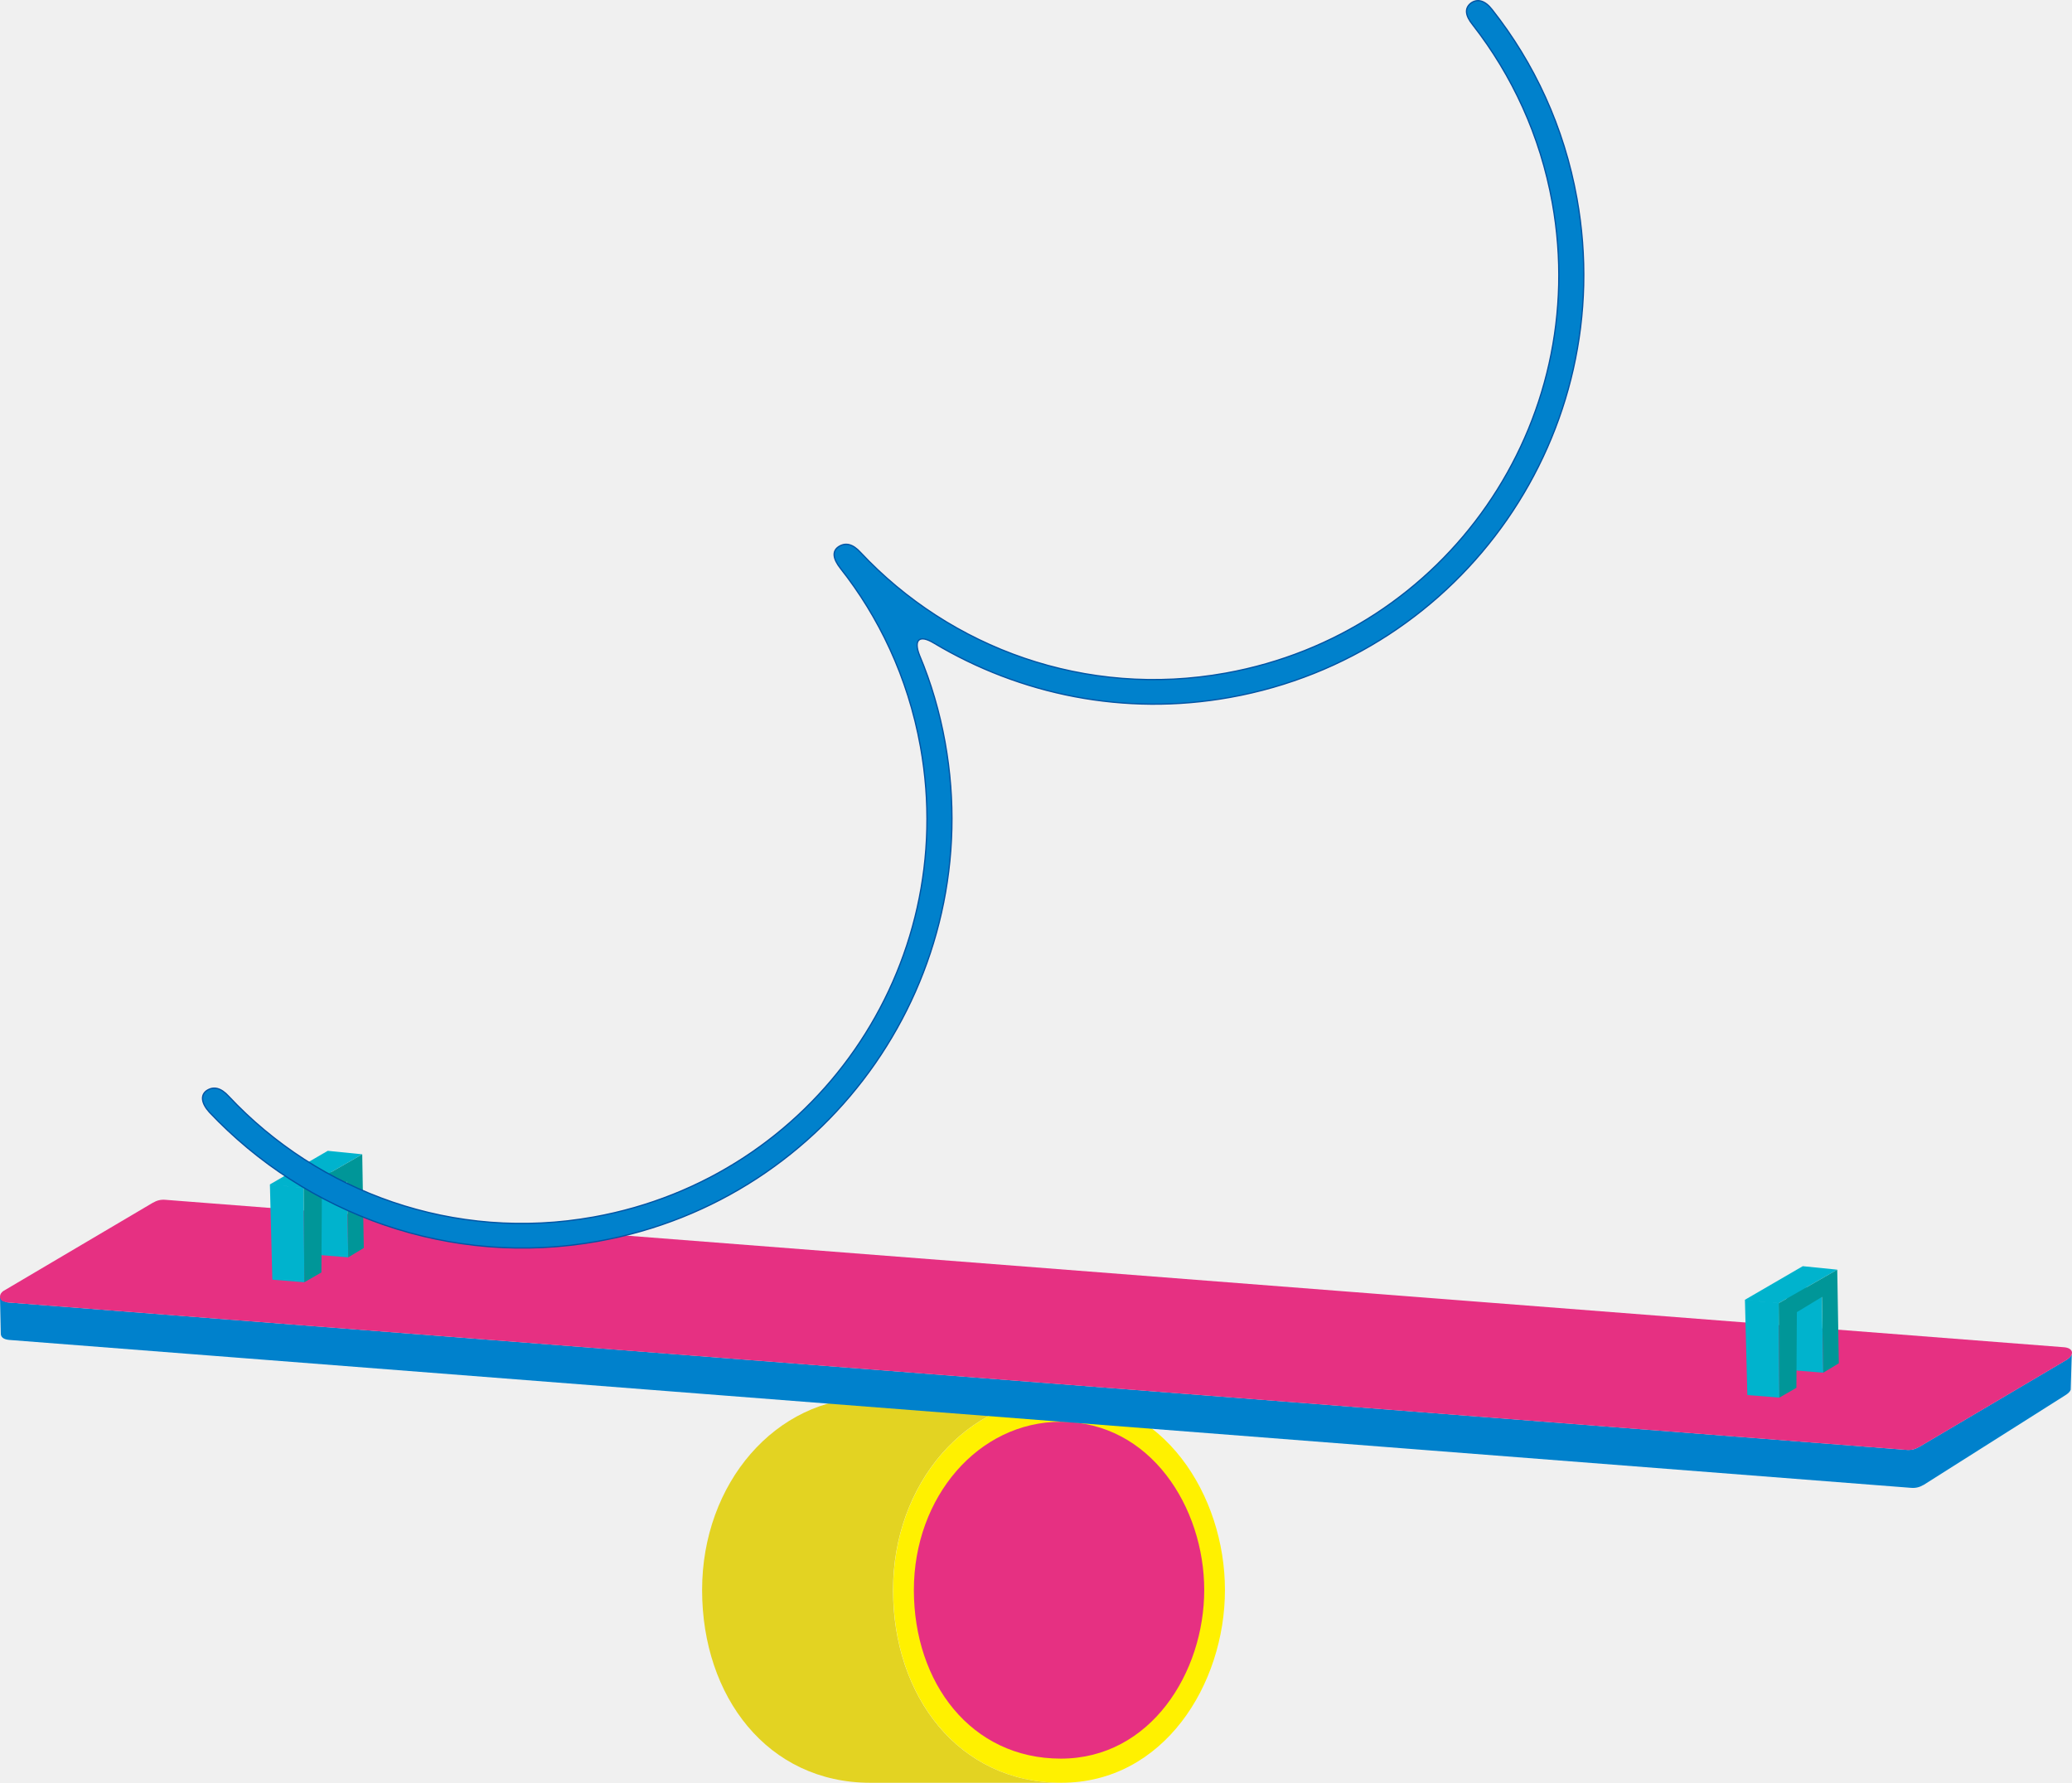
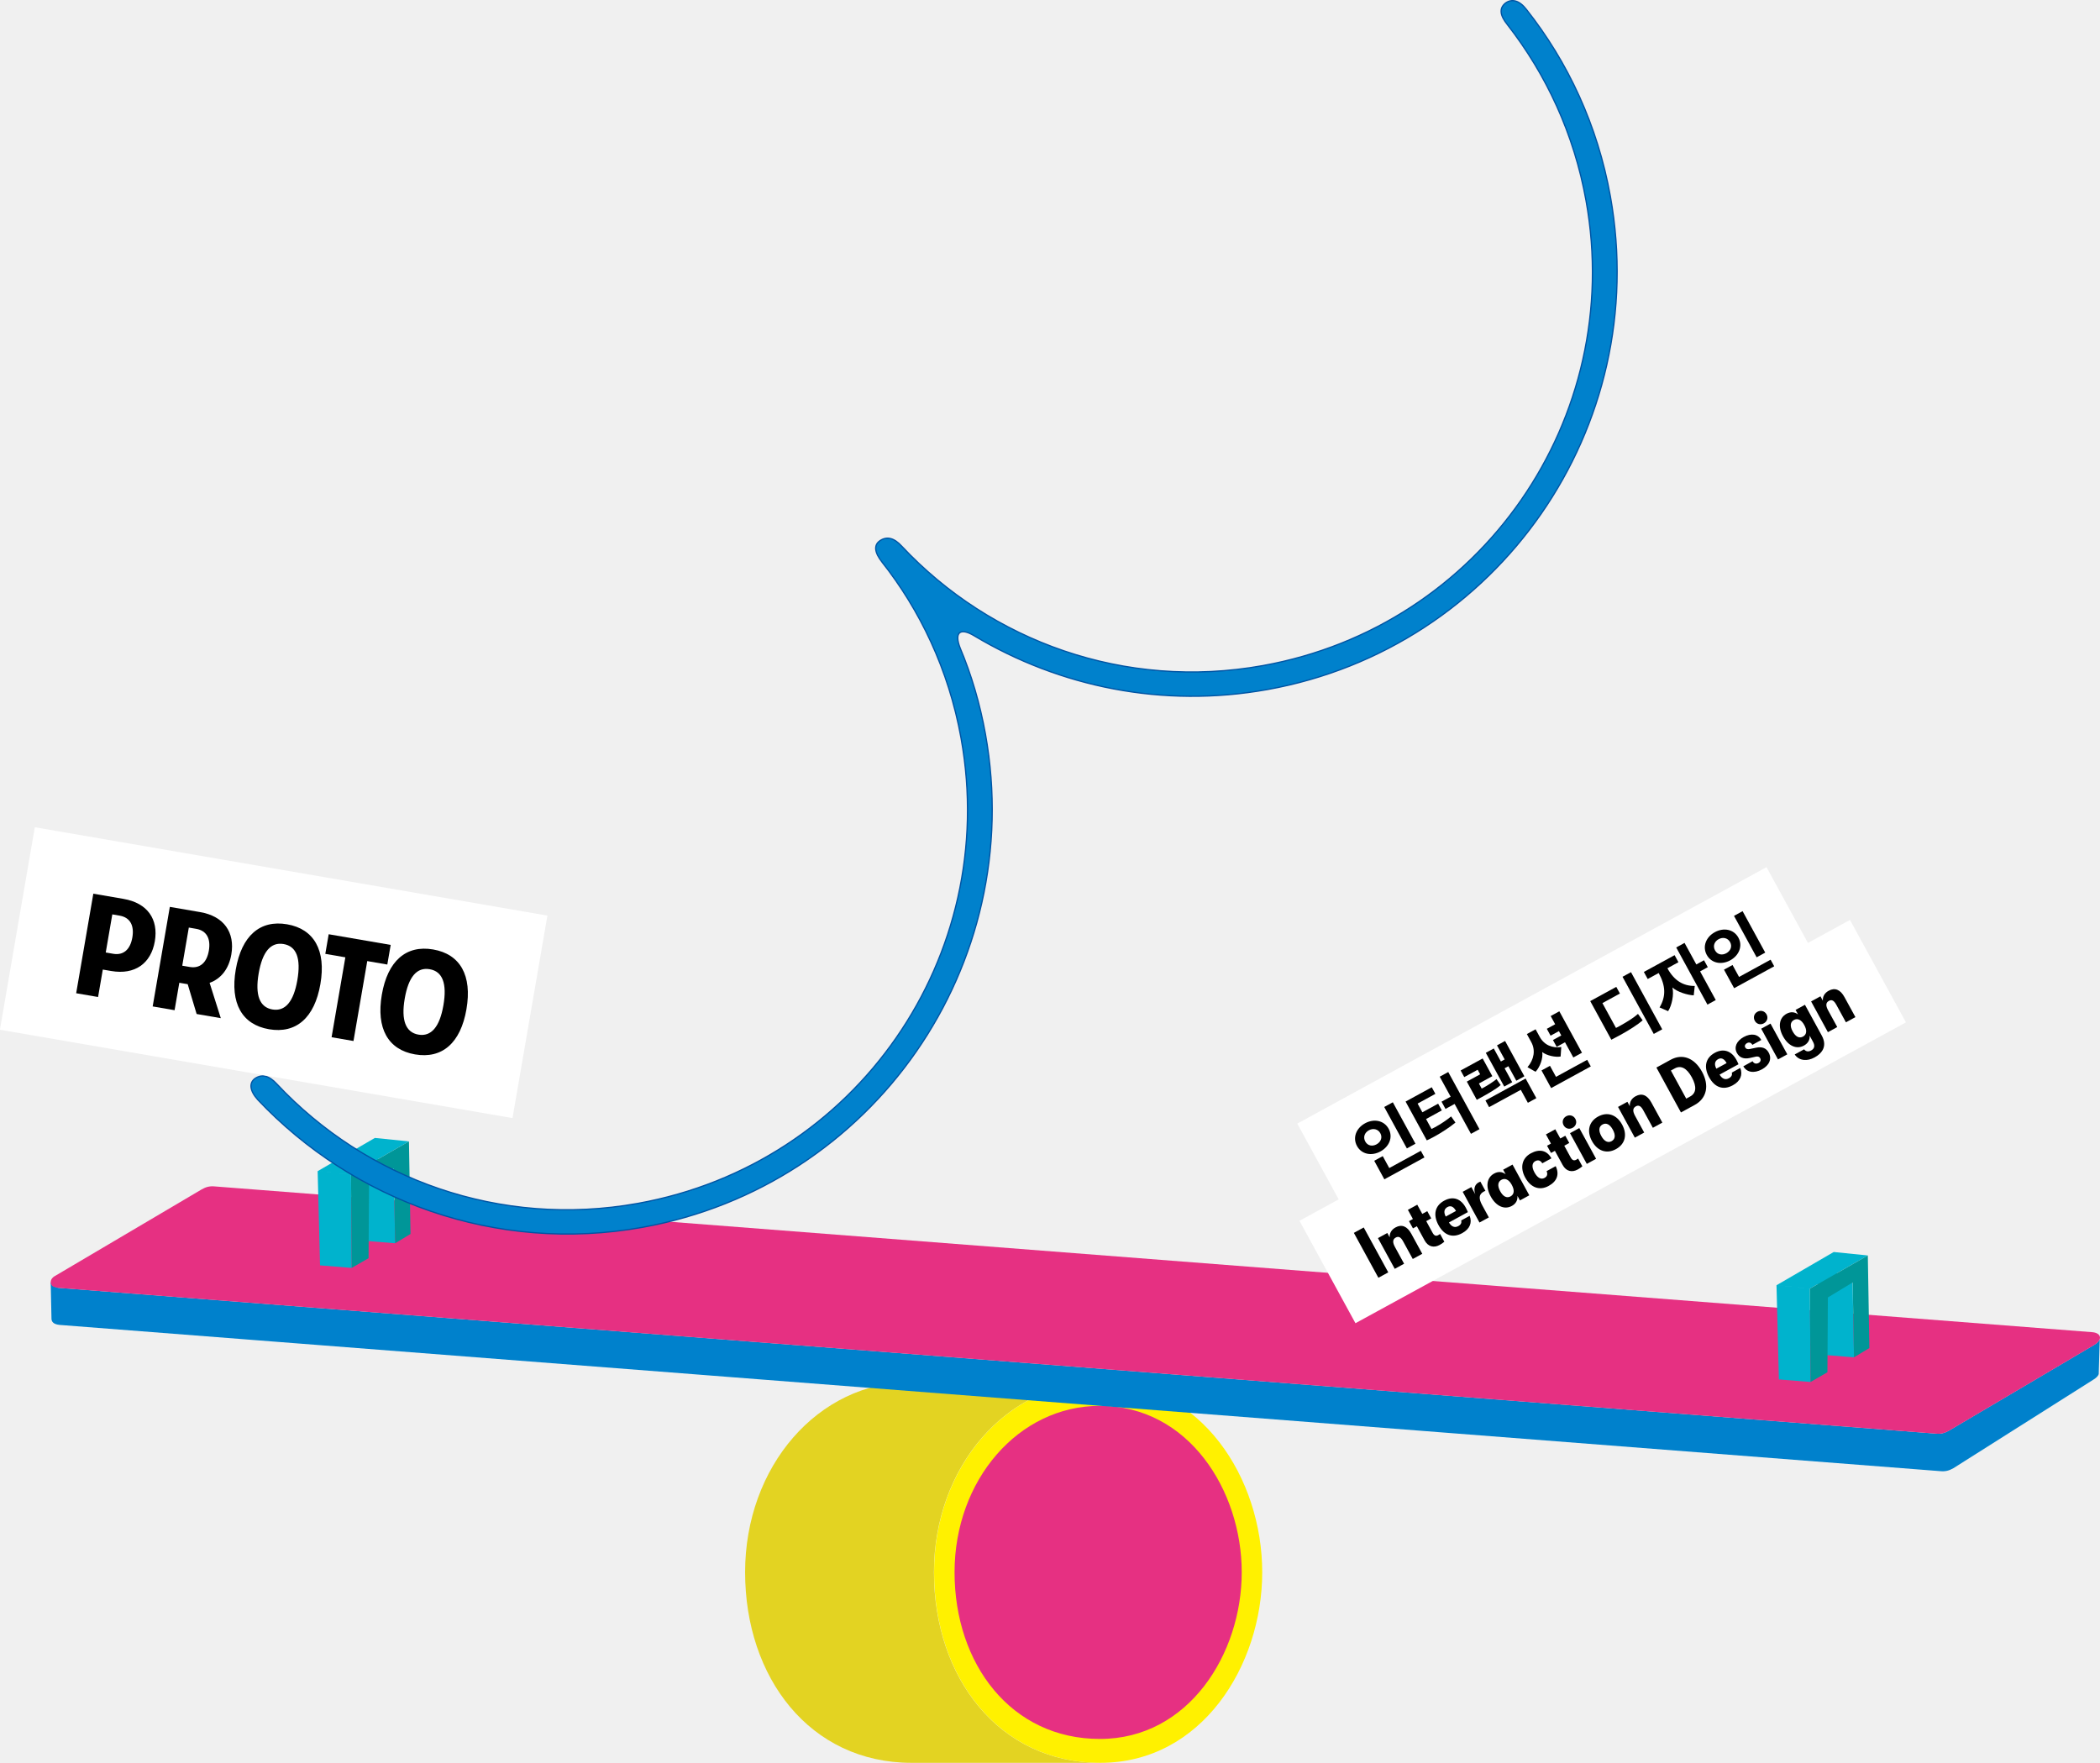
- <svg xmlns="http://www.w3.org/2000/svg" id="_레이어_1" data-name="레이어 1" viewBox="0 0 1635.28 1406.81">
+ <svg xmlns="http://www.w3.org/2000/svg" id="_레이어_1" data-name=" 레이어 1" viewBox="0 0 1675.73 1406.8">
  <defs>
    <style>
      .cls-1 {
        fill: #009698;
      }

      .cls-2 {
-         fill: #e3d322;
-       }
- 
-       .cls-3, .cls-4 {
-         fill: #0081cc;
-       }
- 
-       .cls-5 {
-         fill: #fff100;
-       }
- 
-       .cls-4 {
        stroke: #0054a4;
        stroke-miterlimit: 10;
      }

+       .cls-2, .cls-3 {
+         fill: #0081cc;
+       }
+ 
+       .cls-4 {
+         fill: #e3d322;
+       }
+ 
+       .cls-5 {
+         fill: #fff;
+       }
+ 
      .cls-6 {
+         fill: #fff100;
+       }
+ 
+       .cls-7 {
        fill: #e63082;
      }

-       .cls-7 {
+       .cls-8 {
        fill: #00b3cd;
      }
    </style>
  </defs>
  <g>
-     <path class="cls-2" d="M837.57,1102.88c-74.77,0-132.77,67.95-132.77,151.82s51.74,152.11,132.77,152.11h-150.68c-81.03,0-132.77-67.95-132.77-152.11s58-151.82,132.77-151.82h150.68Z" />
-     <path class="cls-5" d="M837.68,1406.81c80.74,0,129.08-77.62,129.08-152.11s-48.33-151.82-129.08-151.82c-74.77,0-132.77,67.95-132.77,151.82s51.74,152.11,132.77,152.11Z" />
-     <path class="cls-6" d="M837.25,1387.76c70.79,0,113.16-67.95,113.16-133.06s-42.36-132.77-113.16-132.77c-65.11,0-116,59.42-116,132.77s45.21,133.06,116,133.06Z" />
+     <path class="cls-4" d="M878.02,1102.87c-74.77,0-132.77,67.95-132.77,151.82s51.74,152.11,132.77,152.11h-150.68c-81.03,0-132.77-67.95-132.77-152.11s58-151.82,132.77-151.82h150.68Z" />
+     <path class="cls-6" d="M878.13,1406.8c80.74,0,129.08-77.62,129.08-152.11s-48.33-151.82-129.08-151.82c-74.77,0-132.77,67.95-132.77,151.82s51.74,152.11,132.77,152.11h0Z" />
+     <path class="cls-7" d="M877.7,1387.75c70.79,0,113.16-67.95,113.16-133.06s-42.36-132.77-113.16-132.77c-65.11,0-116,59.42-116,132.77s45.21,133.06,116,133.06Z" />
  </g>
  <g>
-     <path class="cls-3" d="M.62,1051.85c-.12,2.86,1.4,4.97,6.53,5.5l1500.71,116.7c3.88.38,6.97-.36,10.47-2.38l111.69-70.67c2.13-1.32,3.75-2.81,4.24-4.36l.85-28.08c-.49,1.56-1.85,3.12-4.33,4.62l-116.04,68.51c-3.5,2.03-6.59,2.76-10.47,2.38L6.57,1027.79c-3.19-.13-5.58-3.07-6.57-4.56l.62,28.62Z" />
-     <path class="cls-6" d="M120.45,949.2L2.77,1018.68s-1.87,1.07-2.55,3.19.4,4.45,2.25,5.04c.97.31,2.72.84,4.15.93l1497.72,116.28c3.88.38,6.97-.36,10.47-2.38l116.04-68.51c6.74-4.14,5.63-9.63-2.21-10.13l-1497.72-116.28c-3.88-.38-6.97.36-10.47,2.38Z" />
+     <path class="cls-3" d="M41.07,1051.84c-.12,2.86,1.4,4.97,6.53,5.5l1500.71,116.7c3.88.38,6.97-.36,10.47-2.38l111.69-70.67c2.13-1.32,3.75-2.81,4.24-4.36l.85-28.08c-.49,1.56-1.85,3.12-4.33,4.62l-116.04,68.51c-3.5,2.03-6.59,2.76-10.47,2.38L47.02,1027.78c-3.19-.13-5.58-3.07-6.57-4.56l.62,28.62h0Z" />
+     <path class="cls-7" d="M160.9,949.19l-117.68,69.48s-1.87,1.07-2.55,3.19.4,4.45,2.25,5.04c.97.31,2.72.84,4.15.93l1497.72,116.28c3.88.38,6.97-.36,10.47-2.38l116.04-68.51c6.74-4.14,5.63-9.63-2.21-10.13l-1497.72-116.28c-3.88-.38-6.97.36-10.47,2.38h0Z" />
    <g>
-       <polygon class="cls-7" points="1410.24 1015.2 1409.17 1080.82 1438.98 1083.21 1437.73 1016.71 1410.24 1015.2" />
-       <path class="cls-7" d="M1422.8,999.16l-45.66,26.52,26.63,2.72,46.25-26.49-27.21-2.75ZM1377.14,1025.69l1.91,75.16,25.26,2.03-.54-74.47-26.63-2.72Z" />
-       <polygon class="cls-1" points="1450.01 1001.93 1403.77 1028.41 1404.31 1102.88 1417.77 1095.13 1418.14 1035.43 1437.93 1023.43 1438.98 1083.21 1451.24 1075.8 1450.01 1001.93" />
+       <polygon class="cls-8" points="1450.69 1015.19 1449.62 1080.81 1479.43 1083.2 1478.18 1016.7 1450.69 1015.19" />
+       <path class="cls-8" d="M1463.25,999.15l-45.66,26.52,26.63,2.72,46.25-26.49-27.21-2.75h-.01ZM1417.59,1025.68l1.91,75.16,25.26,2.03-.54-74.47-26.63-2.72h0Z" />
+       <polygon class="cls-1" points="1490.46 1001.92 1444.22 1028.4 1444.76 1102.87 1458.22 1095.12 1458.59 1035.42 1478.38 1023.42 1479.43 1083.2 1491.69 1075.79 1490.46 1001.92" />
    </g>
    <g>
-       <polygon class="cls-7" points="246.12 924.17 245.05 989.79 274.86 992.18 273.61 925.68 246.12 924.17" />
-       <path class="cls-7" d="M258.68,908.13l-45.66,26.52,26.63,2.72,46.25-26.49-27.21-2.75ZM213.02,934.66l1.91,75.16,25.26,2.03-.54-74.47-26.63-2.72Z" />
-       <polygon class="cls-1" points="285.89 910.9 239.65 937.38 240.19 1011.85 253.65 1004.1 254.02 944.4 273.81 932.4 274.86 992.18 287.12 984.77 285.89 910.9" />
+       <polygon class="cls-8" points="286.57 924.16 285.5 989.78 315.31 992.17 314.06 925.67 286.57 924.16" />
+       <path class="cls-8" d="M299.13,908.12l-45.66,26.52,26.63,2.72,46.25-26.49-27.21-2.75h-.01ZM253.47,934.65l1.91,75.16,25.26,2.03-.54-74.47-26.63-2.72h0Z" />
+       <polygon class="cls-1" points="326.34 910.89 280.1 937.37 280.64 1011.84 294.1 1004.09 294.47 944.39 314.26 932.39 315.31 992.17 327.57 984.76 326.34 910.89" />
    </g>
  </g>
-   <path class="cls-4" d="M663.39,448.61c-6.02-7.64-6.81-13.6-1.63-17.15,5.46-3.6,11.21-2.31,17.37,4.44,71.19,75.86,177.95,115.09,288.04,95.3,174.58-31.38,289.21-197.33,257.98-371.06-9.57-53.22-31.76-100.68-62.75-140.45-5.97-7.36-6.7-13.04-1.63-17.15,5.13-3.83,11.21-2.31,16.9,5.1,33.13,42.01,56.73,92.41,66.9,149.01,33.11,184.15-89.25,360.5-273.68,393.65-83.63,15.03-165.78-2.17-233.85-42.84-11.42-6.96-16.17-2.62-11.35,9.6,9.12,21.61,15.9,44.81,20.21,68.75,33.11,184.15-89.25,360.5-273.68,393.65-117.14,21.06-230.84-21.29-306.94-101.78-6.54-7.25-7.09-13.55-2.19-17.05,5.46-3.6,11.21-2.31,17.37,4.44,71.19,75.86,177.95,115.09,288.04,95.3,174.58-31.38,289.21-197.33,257.98-371.06-9.97-55.47-33.34-103.01-63.08-140.68Z" />
+   <path class="cls-2" d="M703.84,448.6c-6.02-7.64-6.81-13.6-1.63-17.15,5.46-3.6,11.21-2.31,17.37,4.44,71.19,75.86,177.95,115.09,288.04,95.3,174.58-31.38,289.21-197.33,257.98-371.06-9.57-53.22-31.76-100.68-62.75-140.45-5.97-7.36-6.7-13.04-1.63-17.15,5.13-3.83,11.21-2.31,16.9,5.1,33.13,42.01,56.73,92.41,66.9,149.01,33.11,184.15-89.25,360.5-273.68,393.65-83.63,15.03-165.78-2.17-233.85-42.84-11.42-6.96-16.17-2.62-11.35,9.6,9.12,21.61,15.9,44.81,20.21,68.75,33.11,184.15-89.25,360.5-273.68,393.65-117.14,21.06-230.84-21.29-306.94-101.78-6.54-7.25-7.09-13.55-2.19-17.05,5.46-3.6,11.21-2.31,17.37,4.44,71.19,75.86,177.95,115.09,288.04,95.3,174.58-31.38,289.21-197.33,257.98-371.06-9.97-55.47-33.34-103.01-63.08-140.68v-.02Z" />
+   <rect class="cls-5" x="10.91" y="694.24" width="415.06" height="163.96" transform="translate(134.96 -25.82) rotate(9.78)" />
+   <g>
+     <path d="M98.64,717.37c19.07,3.28,27.93,16.26,24.9,33.85s-15.86,26.95-34.81,23.68l-6.7-1.15-3.77,21.9-17.48-3.01,13.69-79.44,24.17,4.16ZM90.28,761.15c8.4,1.45,13.71-3.6,15.33-13.02s-1.69-15.95-10.09-17.4l-5.9-1.02-5.24,30.41,5.9,1.02Z" />
+     <path d="M176.19,812.53l-19.29-3.32-7.12-23.78-6.7-1.15-3.77,21.9-17.48-3.01,13.69-79.44,24.17,4.16c19.07,3.28,27.93,16.26,24.9,33.85-1.96,11.35-8.11,19.29-17.33,22.61l8.93,28.18ZM150.67,740.24l-5.24,30.41,5.9,1.02c8.4,1.45,13.71-3.6,15.33-13.02s-1.69-15.95-10.09-17.4l-5.9-1.02Z" />
+     <path d="M188.14,773.69c4.63-26.9,19.36-39.78,40.92-36.07s31.24,20.81,26.6,47.7c-4.63,26.9-19.36,39.79-41.03,36.05-21.56-3.71-31.12-20.79-26.49-47.68ZM237.28,782.15c2.97-17.25-.61-26.98-10.94-28.76s-16.96,6.19-19.93,23.44c-2.97,17.25.72,27,10.94,28.76s16.96-6.19,19.93-23.44Z" />
+     <path d="M264.59,827.76l10.99-63.78-16-2.76,2.7-15.66,49.48,8.52-2.7,15.66-16-2.76-10.99,63.78-17.48-3.01Z" />
+     <path d="M304.69,793.77c4.63-26.9,19.36-39.78,40.92-36.07,21.68,3.73,31.24,20.81,26.6,47.7-4.63,26.9-19.36,39.79-41.03,36.05-21.56-3.71-31.12-20.79-26.49-47.68ZM353.83,802.23c2.97-17.25-.61-26.98-10.94-28.76s-16.96,6.19-19.93,23.44c-2.97,17.25.72,27,10.94,28.76s16.96-6.19,19.93-23.44Z" />
+   </g>
+   <rect class="cls-5" x="1028.59" y="848.63" width="500.61" height="93.13" transform="translate(-272.64 722.92) rotate(-28.66)" />
+   <rect class="cls-5" x="1031.96" y="788.63" width="426.72" height="95.57" transform="translate(-248.57 699.62) rotate(-28.66)" />
+   <g>
+     <path d="M1089.28,896.43c7.06-3.86,15.13-2.35,18.8,4.35s.55,14.26-6.52,18.12-15.08,2.33-18.72-4.33c-3.66-6.71-.63-14.28,6.44-18.14ZM1104.66,941.14l-8.08-14.79,6.81-3.72,5.2,9.52,25.19-13.76,2.88,5.27-31.99,17.48ZM1098.45,913.22c3.38-1.85,4.89-5.4,3.02-8.83s-5.77-4.23-9.15-2.38-4.79,5.47-2.88,8.95,5.63,4.1,9.01,2.26ZM1122.64,916.49l-18.07-33.07,6.86-3.75,18.07,33.07-6.86,3.75Z" />
+     <path d="M1145.14,899.54c4.4-2.41,9.58-5.83,12.79-8.59,1.08,1.61,2.31,3.26,3.47,4.89-4.61,3.85-11.4,8.22-16.87,11.21-2.05,1.12-3.92,2.07-6,3.01l-16.92-30.97,20.89-11.41,2.88,5.27-14.18,7.75,3.8,6.96,12.59-6.88,2.94,5.37-12.59,6.88,4.34,7.93c.9-.42,1.85-.88,2.87-1.44ZM1173.77,904.84l-13.04-23.85-7.27,3.97-3.16-5.78,7.27-3.97-8.73-15.97,6.81-3.72,24.92,45.61-6.81,3.72Z" />
+     <path d="M1181.84,875.83l-3.43,1.87-7.94-14.54,10.65-5.82-1.99-3.63-10.7,5.85-2.88-5.27,17.56-9.59,7.72,14.13-10.7,5.85,2.21,4.04c.44-.17.9-.42,1.46-.73,3.28-1.79,8.68-5.28,10.35-6.85l3.33,4.76c-2.82,2.74-10.57,7.17-15.64,9.94ZM1217.39,860.72l8.56,15.66-6.76,3.69-5.65-10.34-25.29,13.82-2.91-5.32,32.04-17.51ZM1209.96,862.46l-6.32-11.57-3.02,1.65,6.07,11.11-6.35,3.47-14.71-26.93,6.35-3.47,5.68,10.39,3.02-1.65-6.13-11.21,6.45-3.52,15.41,28.21-6.45,3.52Z" />
+     <path d="M1245.33,843.13c-4.1.78-11.1-.72-14.7-3.54.85,4.72-1.66,11.81-5.3,15.73l-6.45-3.65c5.36-6.25,6.47-13.71,3.03-20l-3.52-6.45,6.96-3.8,3.33,6.09c3.61,6.6,10.33,9.18,17.16,8.04l-.51,7.59ZM1237.76,868.34l-7.69-14.08,6.76-3.69,4.81,8.8,24.88-13.6,2.88,5.27-31.64,17.29ZM1237.31,826.51l-2.99-5.48,6.65-3.64-3.58-6.55,6.91-3.78,18.07,33.07-6.91,3.78-6.63-12.13-6.65,3.64-2.97-5.43,6.65-3.64-1.9-3.48-6.65,3.64Z" />
+     <path d="M1292.34,818.84c5.94-3.24,11.65-6.9,14.71-9.7,1.21,1.73,2.45,3.38,3.74,5.14-3.49,3.1-10.55,7.69-17.57,11.53-2.51,1.37-4.97,2.58-7.43,3.93l-16.84-30.82,20.78-11.36,2.91,5.32-13.97,7.64,10.83,19.81c.95-.45,1.87-.96,2.84-1.49ZM1319.64,825.12l-24.92-45.61,6.76-3.69,24.92,45.61-6.76,3.69Z" />
+     <path d="M1351.53,794.33c-4.76-.19-13.07-2.63-16.99-6.27,1.35,5.64-.47,14.35-3.44,18.9l-6.82-2.99c5.26-8.86,4.82-17.33-.6-27.26l-.11-.2-8.75,4.78-3.08-5.63,24.52-13.4,3.08,5.63-8.8,4.81c5.4,9.88,12.6,14.19,21.82,14.14l-.82,7.5ZM1353.61,769.67l6.14-3.36,3.02,5.53-6.14,3.36,12.5,22.88-6.65,3.64-24.92-45.61,6.65-3.64,9.4,17.2Z" />
+     <path d="M1368.38,743.91c7.06-3.86,15.13-2.35,18.8,4.35,3.64,6.65.55,14.26-6.52,18.12s-15.08,2.33-18.72-4.33-.63-14.28,6.44-18.14ZM1383.77,788.62l-8.08-14.79,6.81-3.72,5.2,9.52,25.19-13.76,2.88,5.27-31.99,17.48ZM1377.55,760.7c3.38-1.85,4.89-5.4,3.02-8.83s-5.77-4.23-9.15-2.38-4.79,5.47-2.88,8.95,5.63,4.1,9.01,2.26ZM1401.74,763.97l-18.07-33.07,6.86-3.75,18.07,33.07-6.86,3.75Z" />
+     <path d="M1099.91,1019.71l-19.58-35.83,7.88-4.31,19.58,35.83-7.88,4.31Z" />
+     <path d="M1112.96,1012.58l-13.4-24.52,7.47-4.08,1.9,3.48c-.18-3.49,1.47-6.19,4.7-7.95,4.81-2.63,9.2-1.04,12.53,5.05l8.76,16.02-7.58,4.14-7.64-13.97c-1.85-3.38-3.61-4.41-5.91-3.15-2.61,1.43-2.65,3.91-.61,7.65l7.25,13.26-7.47,4.08Z" />
+     <path d="M1149.14,984.76l3.38,6.19c-1.14.96-2.28,1.78-3.72,2.56-4.5,2.46-9.16,1.61-12.04-3.66l-6.15-11.26-3.12,1.71-3.16-5.78,3.12-1.71-4-7.32,7.47-4.08,4,7.32,3.99-2.18,3.16,5.78-3.99,2.18,5.06,9.27c1.29,2.35,2.67,2.93,4.51,1.92.41-.22.79-.5,1.48-.94Z" />
+     <path d="M1171.32,967.32l-15.1,8.25c1.92,3.27,4.52,4.51,7.44,2.91,2.15-1.17,2.8-2.66,2.32-4.52l6.76-3.69c2.13,5.48.15,10.49-5.94,13.82-7.63,4.17-14.42,1.83-18.93-6.41s-2.86-15.45,4.51-19.48,13.5-1.33,17.22,5.48c.48.87,1.21,2.33,1.73,3.64ZM1161.84,966.39c-1.93-3.53-4.26-4.52-6.77-3.15-2.71,1.48-3.24,4.17-1.42,7.62l8.19-4.48Z" />
+     <path d="M1180.58,975.63l-13.4-24.52,6.91-3.78,3.13,5.73c-1.57-4.33-.39-7.77,2.63-9.42.61-.34.95-.45,1.44-.65l4.03,7.37c-.67.23-.82.32-1.49.68-3.69,2.01-4.06,5.34-1.12,10.72l5.34,9.78-7.47,4.08Z" />
+     <path d="M1189.52,954.78c-4.22-7.73-3.21-15,2.73-18.24,3.23-1.76,6.36-1.62,9.21.55l-1.99-3.63,7.47-4.08,13.4,24.52-7.47,4.08-1.99-3.63c.26,3.51-1.28,6.29-4.51,8.05-5.94,3.24-12.6.17-16.85-7.61ZM1206.37,945.58c-2.32-4.25-5.35-5.65-8.27-4.06s-3.35,4.82-1,9.12,5.27,5.76,8.24,4.14,3.37-4.9,1.02-9.2Z" />
+     <path d="M1217.06,939.74c-4.34-7.93-2.6-15.46,4.46-19.32,6.96-3.8,12.91-2.4,16.46,3.97l-7.27,3.97c-1.5-2.37-3.4-2.93-5.65-1.7-2.66,1.45-2.91,4.78-.58,9.03s5.15,5.89,8.02,4.33c2.1-1.15,2.68-3,1.63-5.41l7.27-3.97c3.14,6.59,1.04,12.13-5.66,15.79-7.22,3.94-14.28,1.36-18.67-6.68Z" />
+     <path d="M1259.29,924.57l3.38,6.19c-1.14.96-2.28,1.78-3.72,2.56-4.5,2.46-9.16,1.61-12.04-3.66l-6.15-11.26-3.12,1.71-3.16-5.78,3.12-1.71-4-7.32,7.47-4.08,4,7.32,3.99-2.18,3.16,5.78-3.99,2.18,5.06,9.27c1.29,2.35,2.67,2.93,4.51,1.92.41-.22.79-.5,1.48-.94Z" />
+     <path d="M1247.7,898c-1.48-2.71-.55-5.75,2.11-7.2s5.77-.63,7.26,2.08.52,5.7-2.19,7.18-5.72.6-7.18-2.06ZM1266.21,928.83l-13.4-24.52,7.42-4.06,13.4,24.52-7.42,4.06Z" />
+     <path d="M1270.34,910.62c-4.34-7.93-2.5-15.52,4.92-19.58,7.42-4.06,14.8-1.51,19.13,6.43s2.5,15.52-4.92,19.58-14.8,1.51-19.13-6.43ZM1286.98,901.53c-2.38-4.35-5.33-5.73-8.24-4.14s-3.35,4.82-.97,9.17,5.33,5.73,8.24,4.14,3.35-4.82.97-9.17Z" />
+     <path d="M1304.54,907.88l-13.4-24.52,7.47-4.08,1.9,3.48c-.18-3.49,1.47-6.19,4.7-7.95,4.81-2.63,9.2-1.04,12.53,5.05l8.76,16.02-7.58,4.14-7.64-13.97c-1.85-3.38-3.61-4.41-5.91-3.15-2.61,1.43-2.65,3.91-.61,7.65l7.25,13.26-7.47,4.08Z" />
+     <path d="M1341.34,887.77l-19.58-35.83,11.36-6.21c9.52-5.2,19.06-1.37,25.05,9.58,5.87,10.75,3.95,21.11-5.82,26.45l-11.01,6.01ZM1345.56,876.76l3.12-1.71c4.71-2.57,5.54-7.62,1.35-15.29-4.2-7.68-8.89-9.7-13.6-7.13l-3.12,1.71,12.25,22.42Z" />
+     <path d="M1387.26,849.32l-15.1,8.25c1.92,3.27,4.52,4.51,7.44,2.91,2.15-1.17,2.8-2.66,2.32-4.52l6.76-3.69c2.13,5.48.15,10.49-5.94,13.82-7.63,4.17-14.42,1.83-18.93-6.41s-2.86-15.45,4.51-19.48c7.12-3.89,13.5-1.33,17.22,5.48.48.87,1.21,2.33,1.73,3.64ZM1377.78,848.39c-1.93-3.53-4.26-4.52-6.77-3.15-2.71,1.48-3.24,4.17-1.42,7.62l8.19-4.48Z" />
+     <path d="M1391.13,850.93l7.37-4.03c1.01,1.84,2.8,2.46,4.8,1.36,1.54-.84,2.06-2.32,1.24-3.8-.62-1.13-1.78-1.55-3.28-1.26l-5.15,1.15c-4.59.98-8.11-.36-10.09-3.99-2.55-4.66-.3-9.67,5.38-12.78,5.99-3.27,11.48-2.35,14.05,2.36l-7.12,3.89c-1.01-1.84-2.59-2.31-4.33-1.36-1.48.81-2.06,2.19-1.36,3.47.62,1.13,1.78,1.55,3.47,1.23l5.44-1.11c4.51-.87,7.82.32,9.8,3.95,2.69,4.91.65,10.08-5.39,13.38-6.25,3.41-12.15,2.45-14.84-2.46Z" />
+     <path d="M1400.27,814.62c-1.48-2.71-.55-5.75,2.11-7.2s5.77-.63,7.26,2.08.52,5.7-2.19,7.18-5.72.6-7.18-2.06ZM1418.78,845.46l-13.4-24.52,7.42-4.06,13.4,24.52-7.42,4.06Z" />
+     <path d="M1432.82,805.94l7.47-4.08,13.4,24.52c2.41,4.4,2.52,8.26.74,11.56-1.32,2.32-3.39,4.25-6.42,5.9s-5.87,2.28-8.54,2.01c-3.06-.25-5.73-1.85-7.36-4.35l7.52-4.11c1.13,1.58,3.11,2.29,5.62.92,2.76-1.51,3.12-3.9,1.44-6.97l-2.66-4.86c.28,3.43-1.34,6.18-4.57,7.95-5.89,3.22-12.47.3-16.66-7.38-4.2-7.68-3.1-14.79,2.79-18.01,3.28-1.79,6.44-1.59,9.21.55l-1.99-3.63ZM1439.76,818.04c-2.32-4.25-5.35-5.65-8.27-4.06s-3.35,4.82-1,9.12,5.27,5.76,8.24,4.14,3.37-4.9,1.02-9.2Z" />
+     <path d="M1458.6,823.7l-13.4-24.52,7.47-4.08,1.9,3.48c-.18-3.49,1.47-6.19,4.7-7.95,4.81-2.63,9.2-1.04,12.53,5.05l8.76,16.02-7.58,4.14-7.64-13.97c-1.85-3.38-3.61-4.41-5.91-3.15-2.61,1.43-2.65,3.91-.61,7.65l7.25,13.26-7.47,4.08Z" />
+   </g>
</svg>
